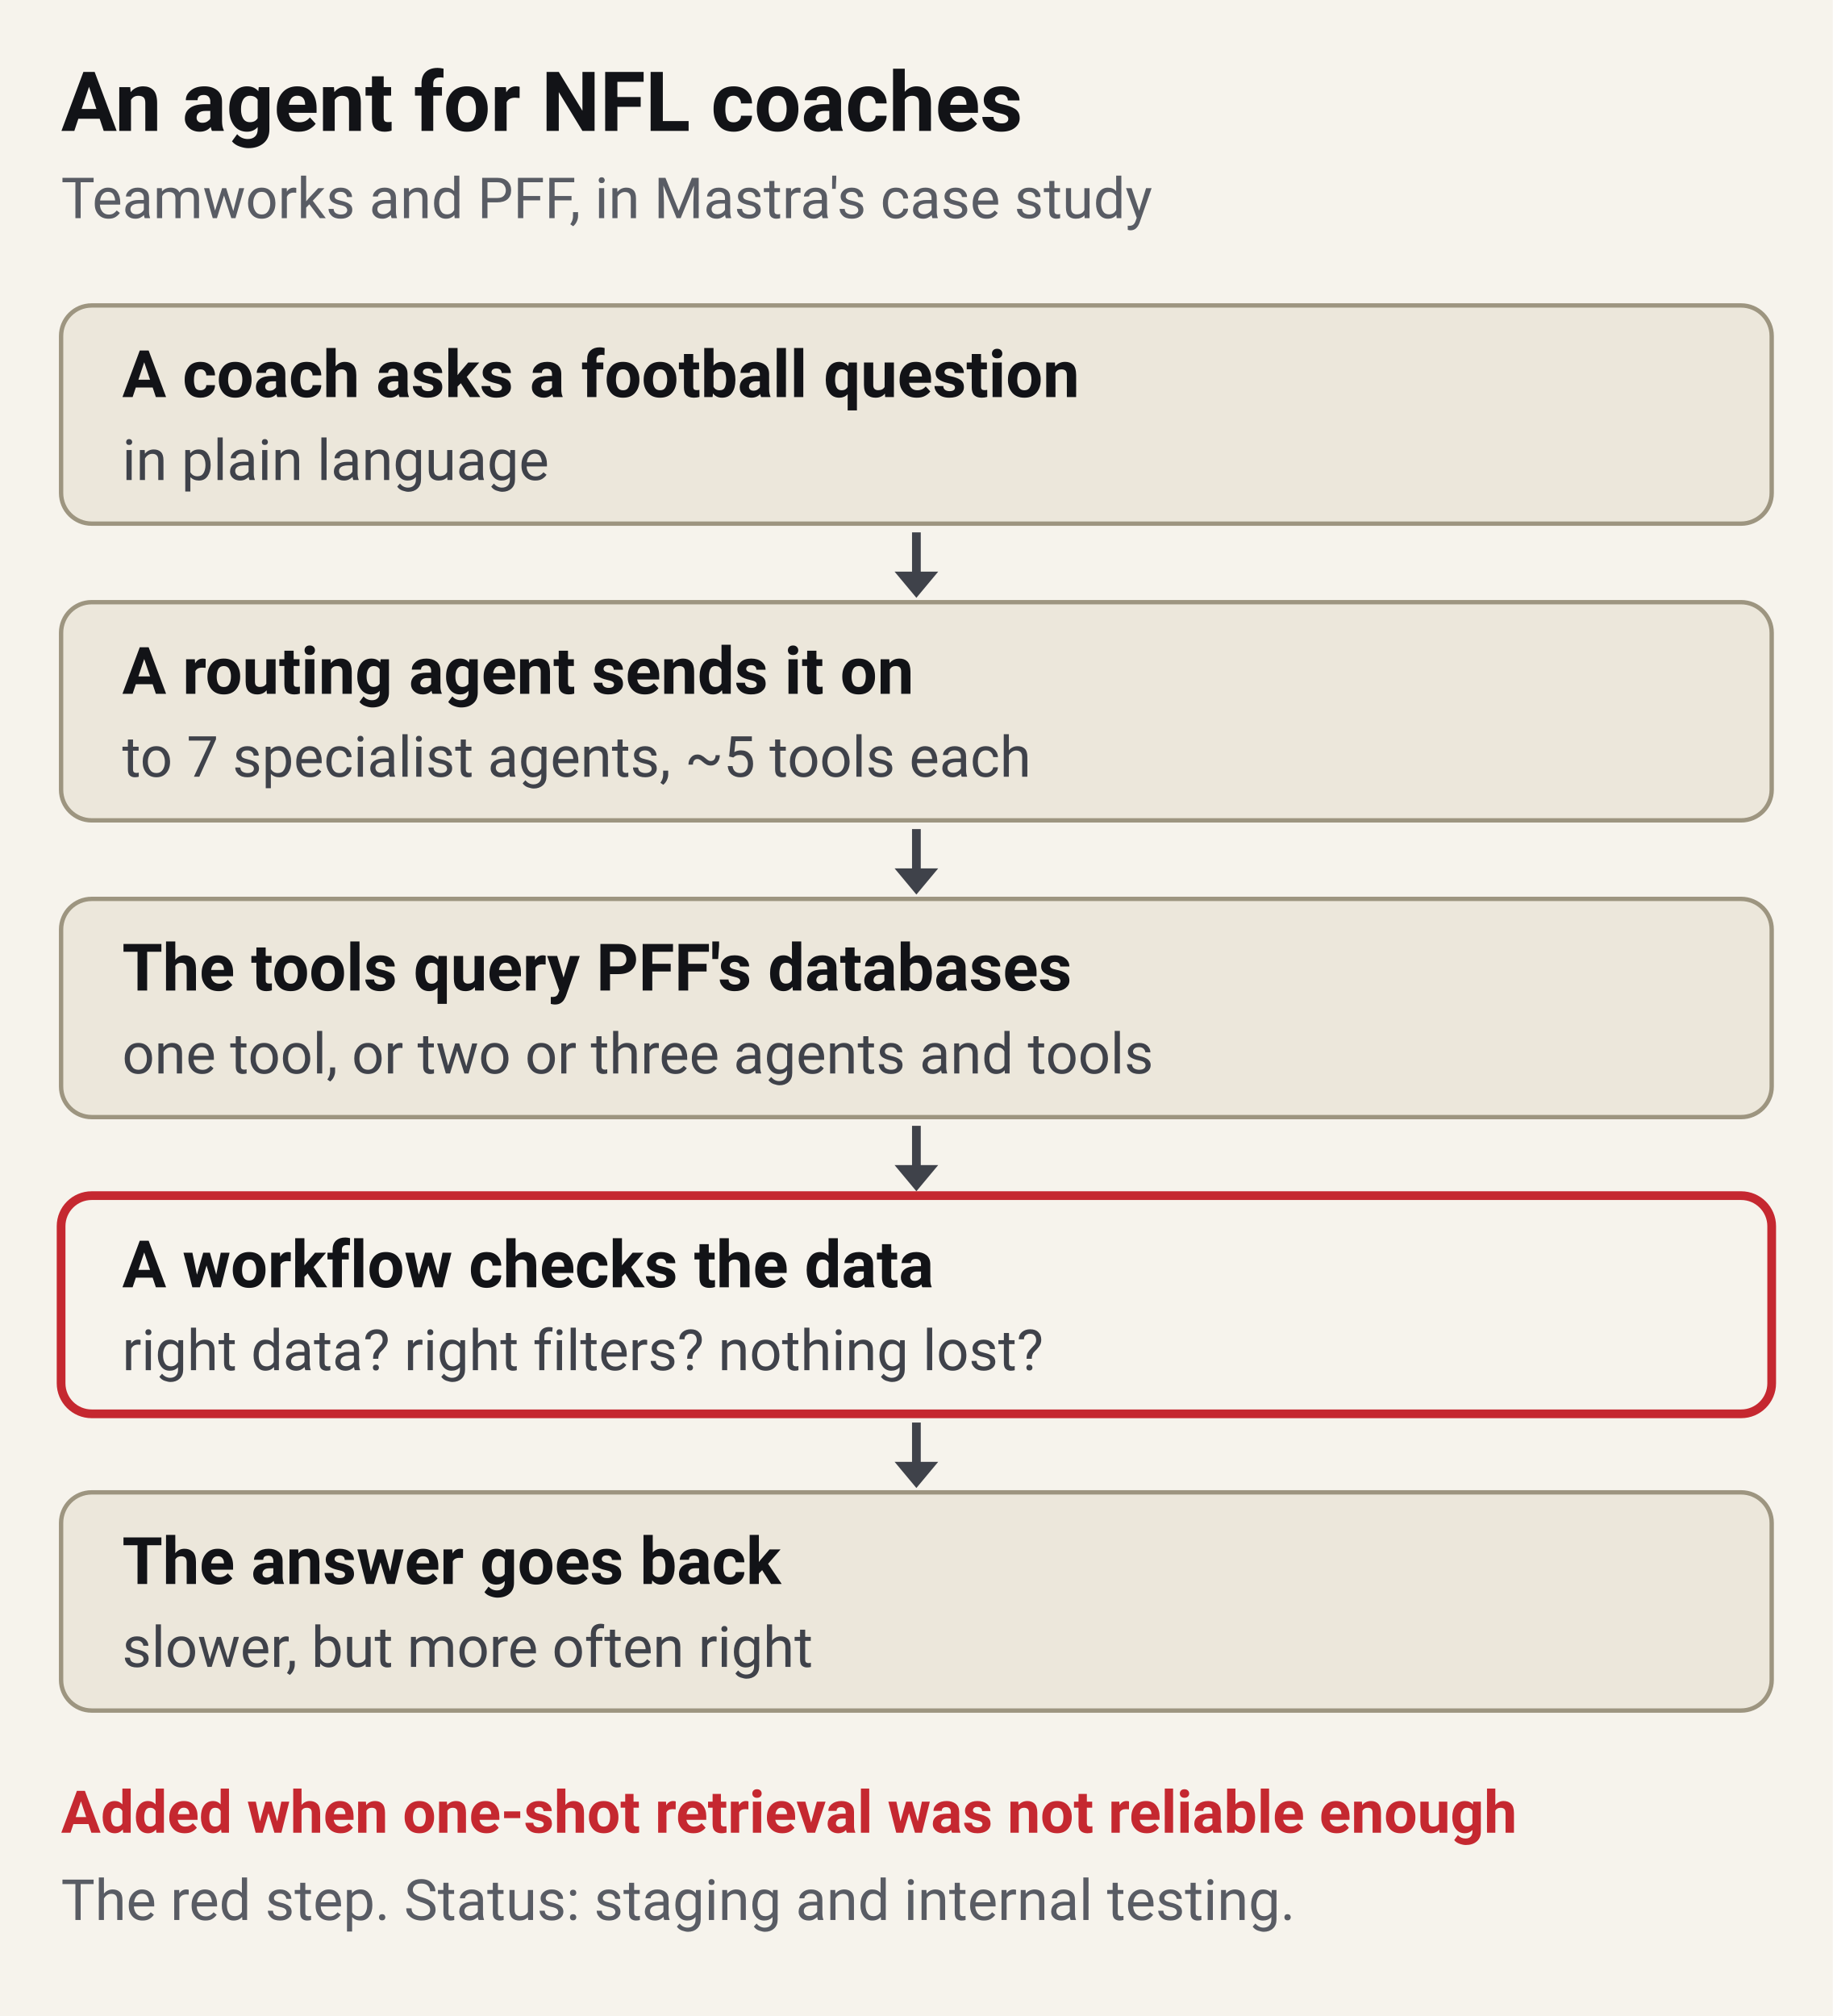
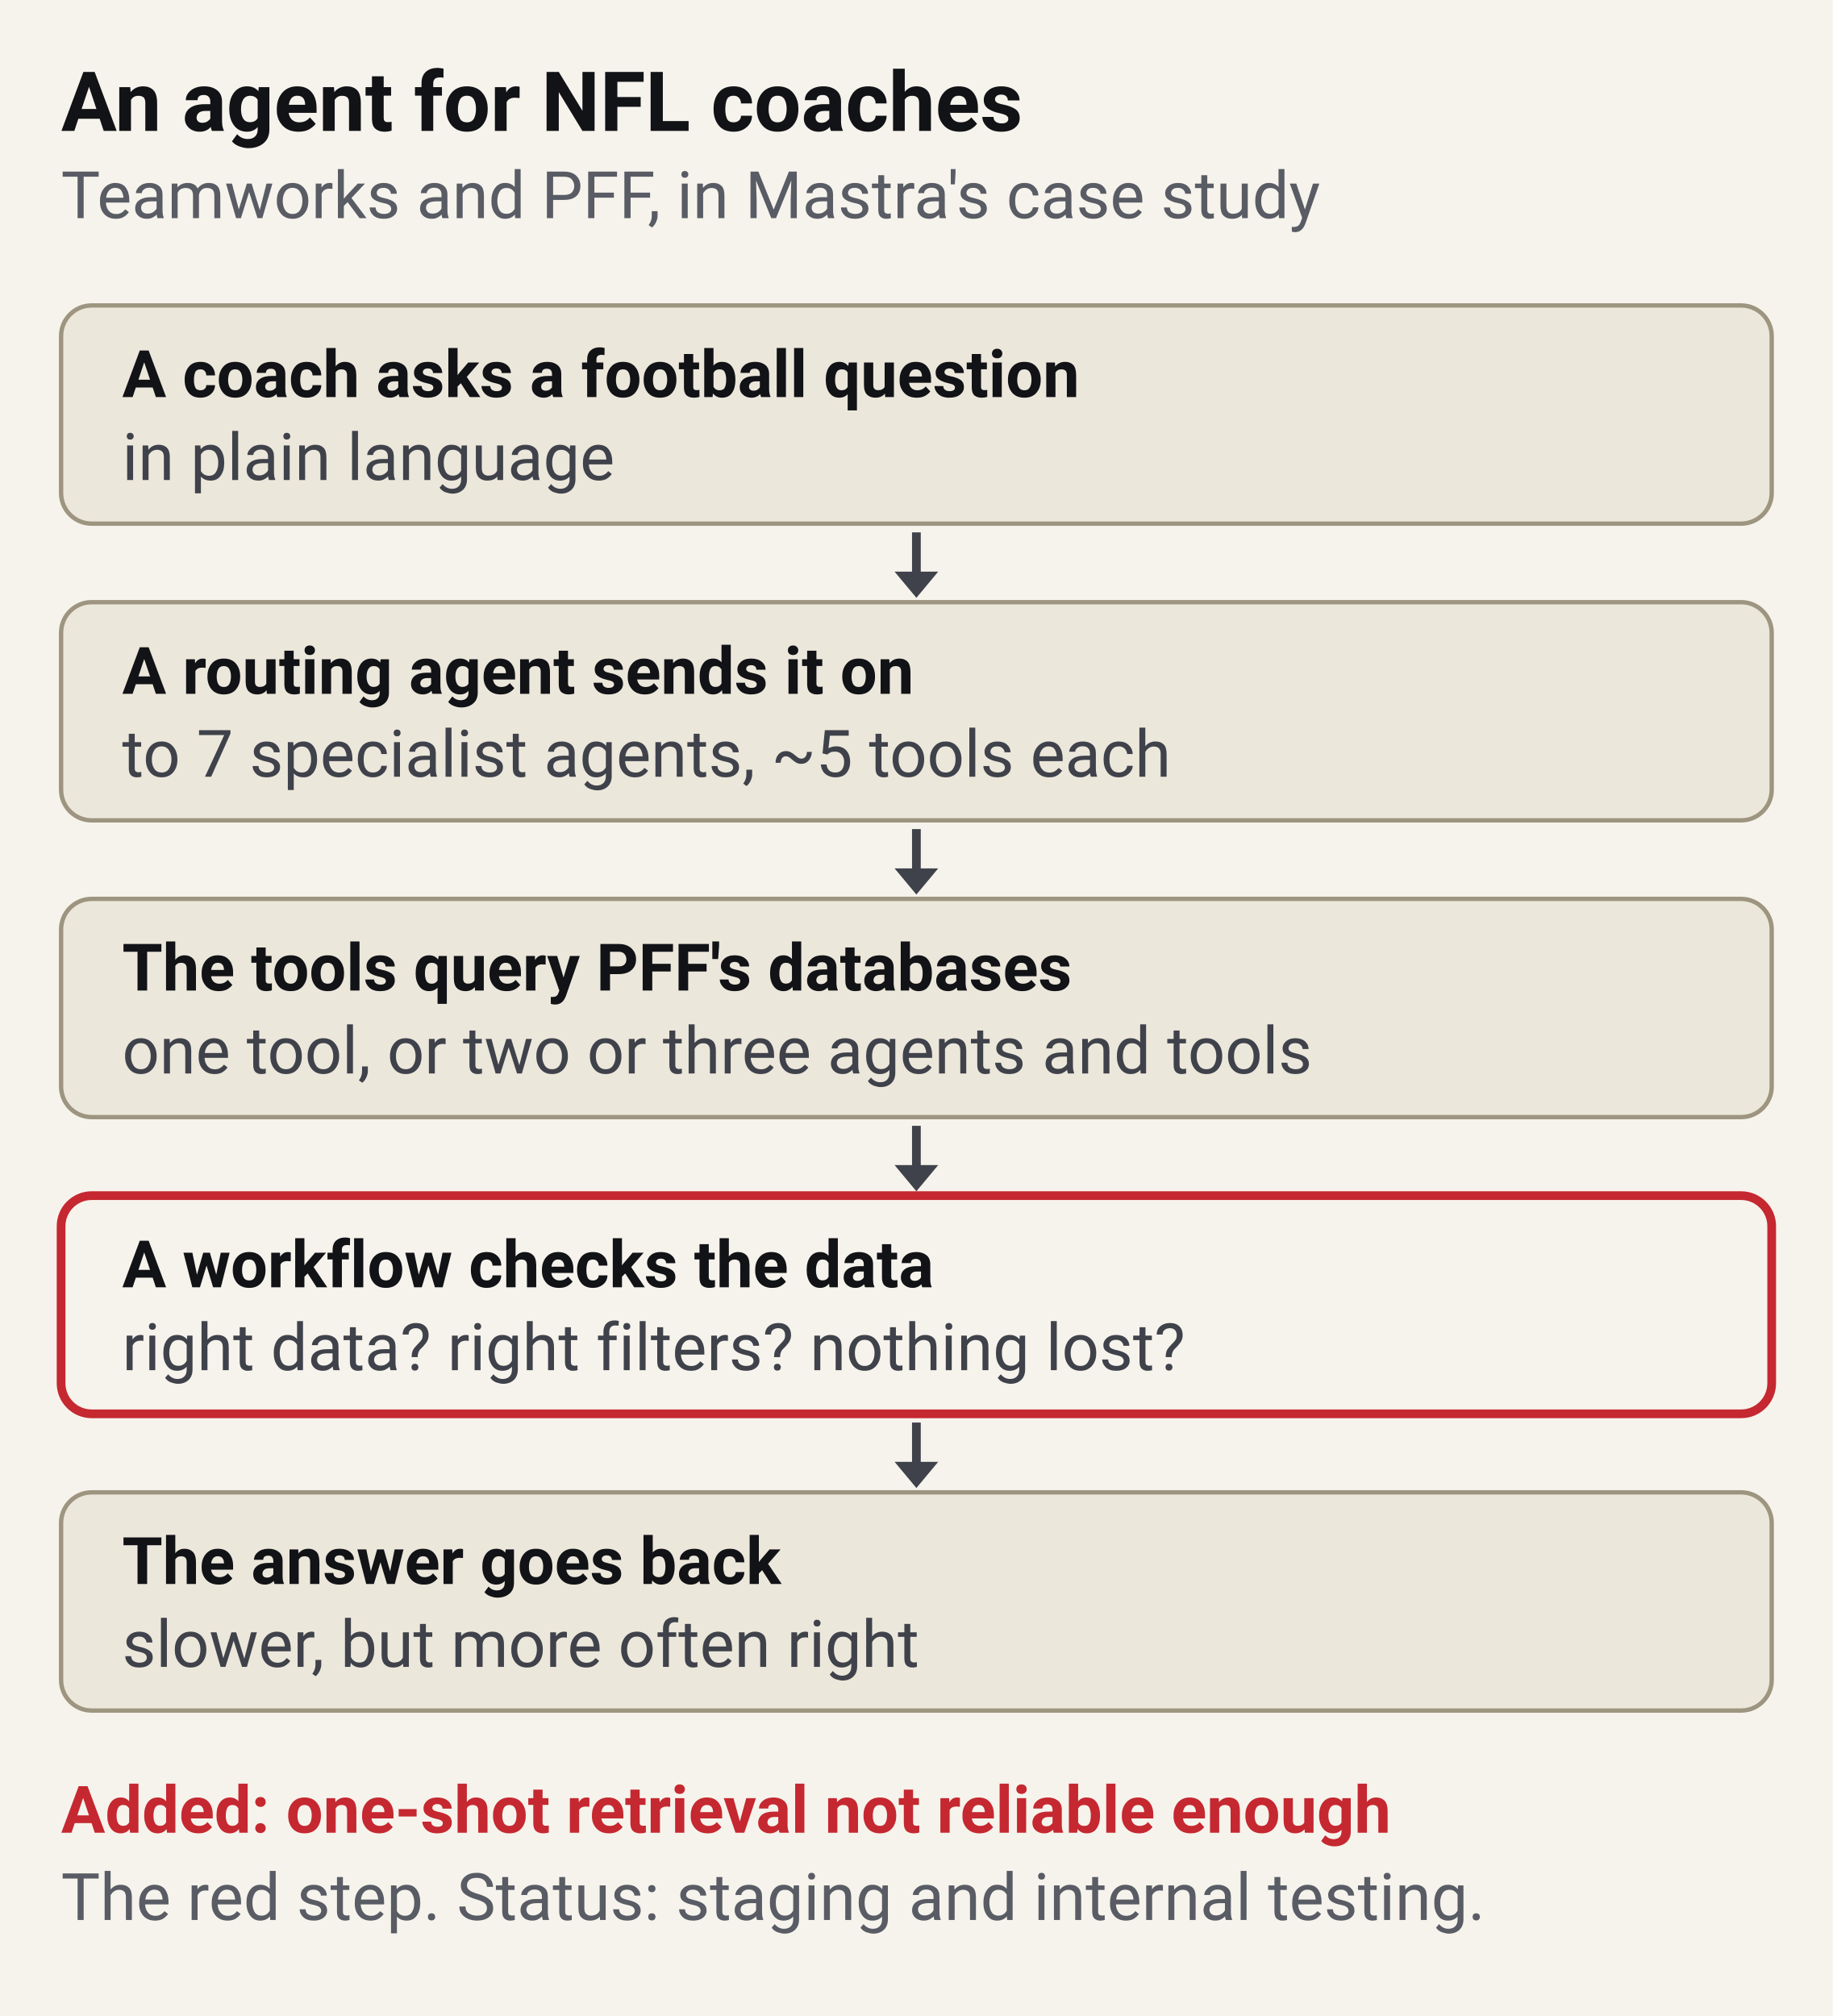
<svg xmlns="http://www.w3.org/2000/svg" viewBox="0 0 420 462" width="420" height="462" role="img" aria-label="How the coaches assistant works, in Mastra's account">
  <style>
.bg{fill:#f6f3ec}.ink{fill:#121317}.ink2{fill:#3f424a}.ink3{fill:#595c64}.rule{stroke:#9d9580}.bar{fill:#006600}.off{fill:#9d9580}.red{fill:#c52830}.grid{stroke:#d8d2c3}
text{font-family:system-ui,-apple-system,"Segoe UI",Roboto,Helvetica,Arial,sans-serif}
@media (prefers-color-scheme:dark){.bg{fill:#111214}.ink{fill:#eceae4}.ink2{fill:#c3c0b7}.ink3{fill:#a6a39a}.rule{stroke:#5f5b51}.bar{fill:#6dbb7e}.off{fill:#5f5b51}.red{fill:#f07278}.grid{stroke:#2e2f34}}
.box{fill:#ece7db;stroke:#9d9580}.lim{fill:#f6f3ec;stroke:#c52830}.arr{stroke:#3f424a;fill:none}.ah{fill:#3f424a}@media (prefers-color-scheme:dark){.box{fill:#1a1b1e;stroke:#5f5b51}.lim{fill:#111214;stroke:#f07278}.arr{stroke:#c3c0b7}.ah{fill:#c3c0b7}}</style>
  <rect class="bg" width="420" height="462" />
  <text class="ink" x="14" y="30" font-size="19" font-weight="700">An agent for NFL coaches</text>
-   <text class="ink3" x="14" y="50" font-size="13">Teamworks and PFF, in Mastra's case study</text>
+   <text class="ink3" x="14" y="50" font-size="15">Teamworks and PFF, in Mastra's case study</text>
  <rect class="box" x="14" y="70" width="392" height="50" rx="7" stroke-width="1" />
  <text class="ink" x="28" y="91" font-size="15" font-weight="700">A coach asks a football question</text>
-   <text class="ink2" x="28" y="110" font-size="13">in plain language</text>
+   <text class="ink2" x="28" y="110" font-size="15">in plain language</text>
  <line class="arr" x1="210.0" y1="122" x2="210.0" y2="132" stroke-width="2" />
  <path class="ah" d="M205.0 131 L215.0 131 L210.0 137 Z" />
  <rect class="box" x="14" y="138" width="392" height="50" rx="7" stroke-width="1" />
  <text class="ink" x="28" y="159" font-size="15" font-weight="700">A routing agent sends it on</text>
-   <text class="ink2" x="28" y="178" font-size="13">to 7 specialist agents, ~5 tools each</text>
+   <text class="ink2" x="28" y="178" font-size="15">to 7 specialist agents, ~5 tools each</text>
  <line class="arr" x1="210.0" y1="190" x2="210.0" y2="200" stroke-width="2" />
  <path class="ah" d="M205.0 199 L215.0 199 L210.0 205 Z" />
  <rect class="box" x="14" y="206" width="392" height="50" rx="7" stroke-width="1" />
  <text class="ink" x="28" y="227" font-size="15" font-weight="700">The tools query PFF's databases</text>
-   <text class="ink2" x="28" y="246" font-size="13">one tool, or two or three agents and tools</text>
+   <text class="ink2" x="28" y="246" font-size="15">one tool, or two or three agents and tools</text>
  <line class="arr" x1="210.0" y1="258" x2="210.0" y2="268" stroke-width="2" />
  <path class="ah" d="M205.0 267 L215.0 267 L210.0 273 Z" />
  <rect class="lim" x="14" y="274" width="392" height="50" rx="7" stroke-width="2" />
  <text class="ink" x="28" y="295" font-size="15" font-weight="700">A workflow checks the data</text>
-   <text class="ink2" x="28" y="314" font-size="13">right data? right filters? nothing lost?</text>
+   <text class="ink2" x="28" y="314" font-size="15">right data? right filters? nothing lost?</text>
  <line class="arr" x1="210.0" y1="326" x2="210.0" y2="336" stroke-width="2" />
  <path class="ah" d="M205.0 335 L215.0 335 L210.0 341 Z" />
  <rect class="box" x="14" y="342" width="392" height="50" rx="7" stroke-width="1" />
  <text class="ink" x="28" y="363" font-size="15" font-weight="700">The answer goes back</text>
-   <text class="ink2" x="28" y="382" font-size="13">slower, but more often right</text>
-   <text class="red" x="14" y="420" font-size="13.5" font-weight="700">Added when one-shot retrieval was not reliable enough</text>
-   <text class="ink3" x="14" y="440" font-size="13">The red step. Status: staging and internal testing.</text>
+   <text class="ink2" x="28" y="382" font-size="15">slower, but more often right</text>
+   <text class="red" x="14" y="420" font-size="15" font-weight="700">Added: one-shot retrieval not reliable enough</text>
+   <text class="ink3" x="14" y="440" font-size="15">The red step. Status: staging and internal testing.</text>
</svg>
